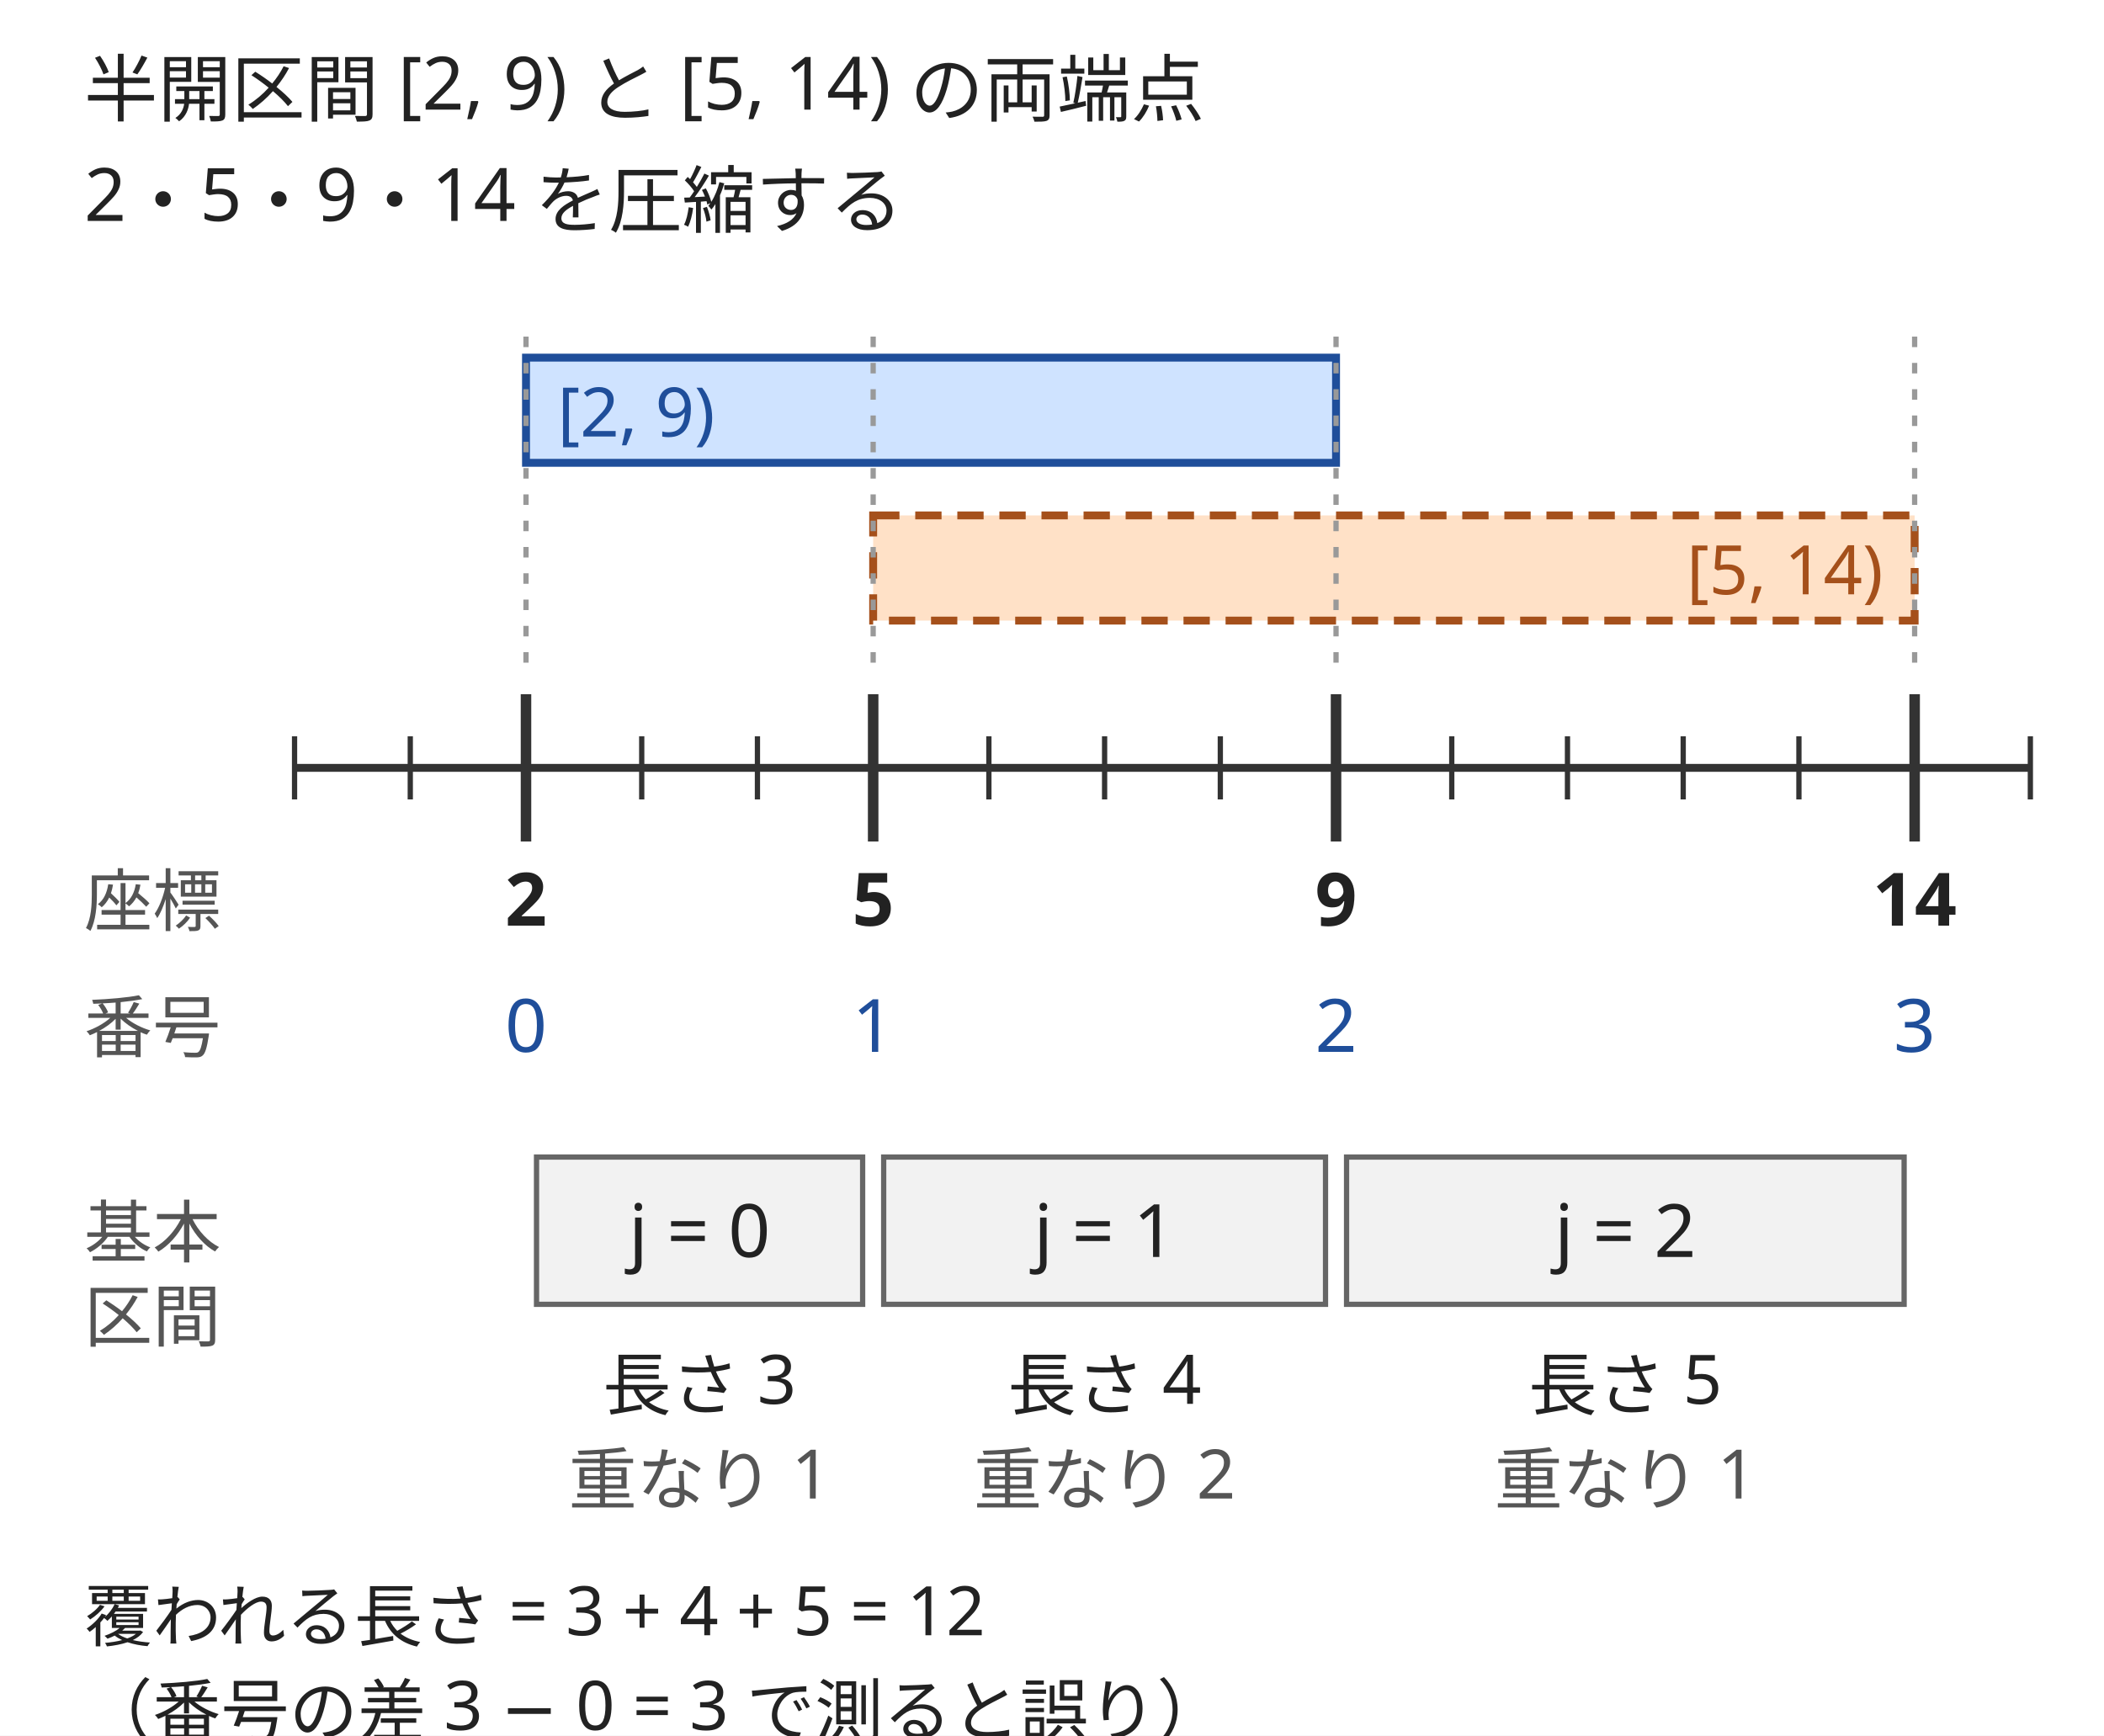
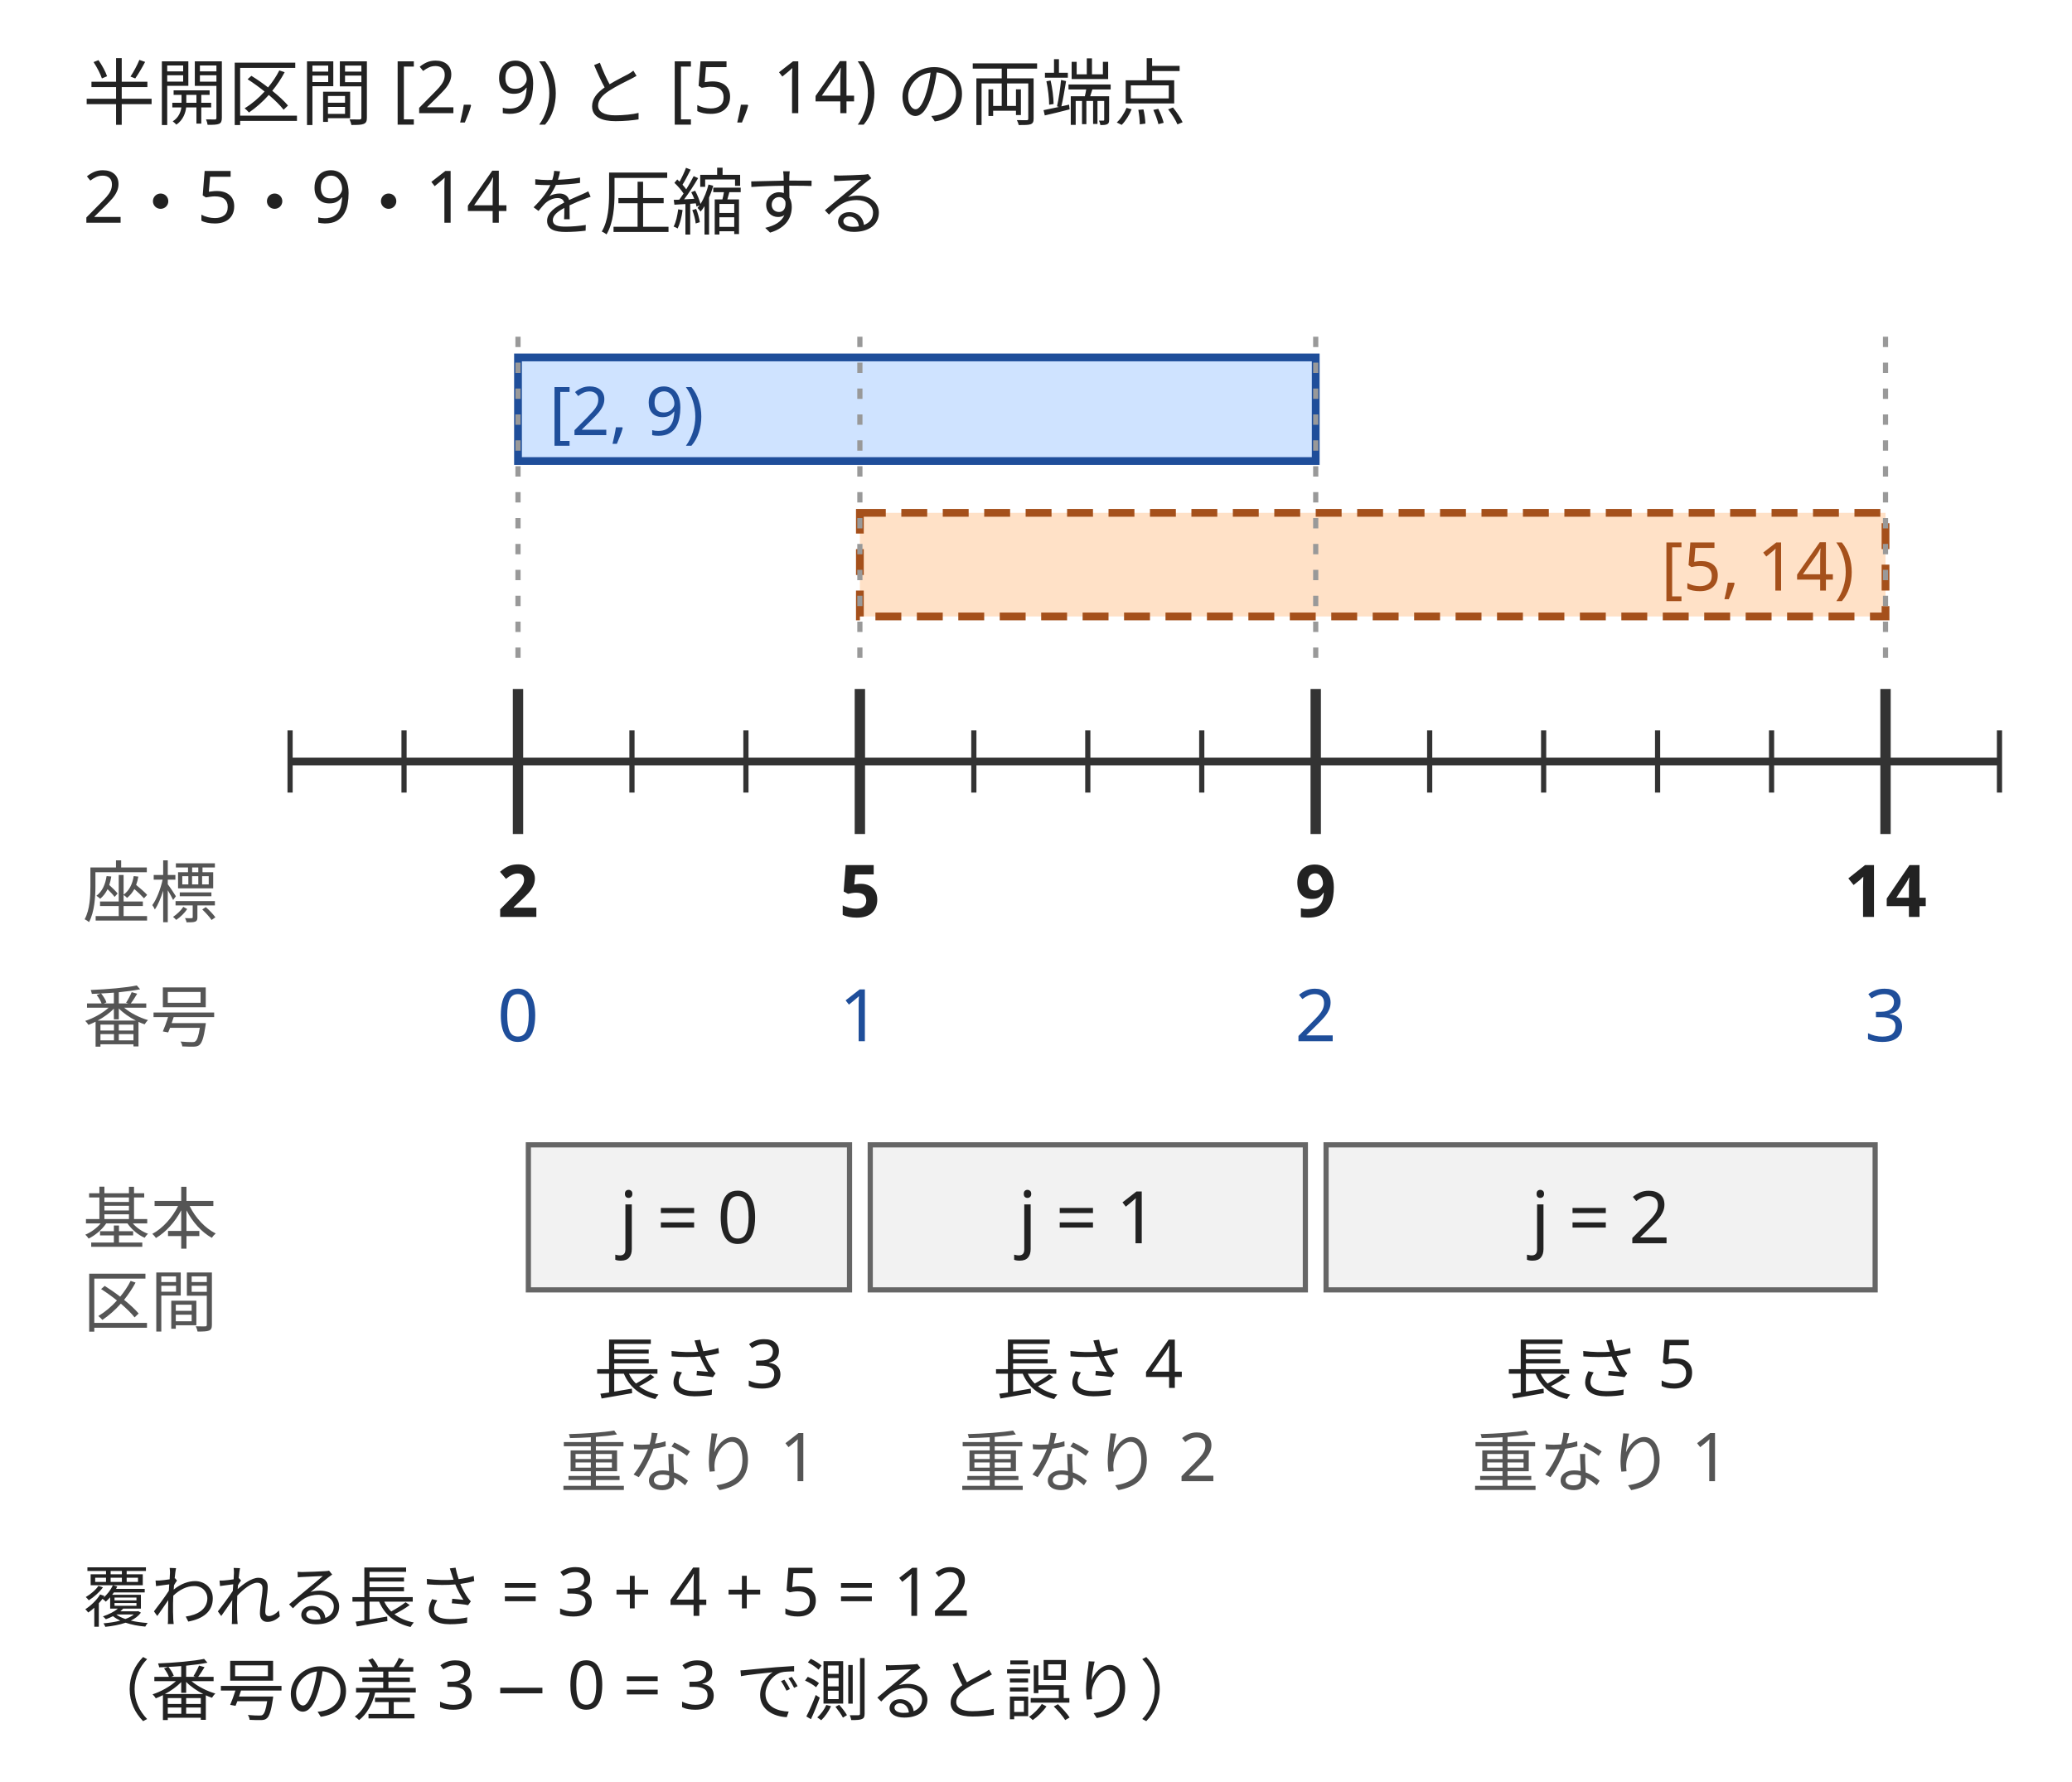
- <svg xmlns="http://www.w3.org/2000/svg" width="400" height="330" viewBox="0 0 400 330" font-family="sans-serif" font-size="14">
+ <svg xmlns="http://www.w3.org/2000/svg" width="400" height="344" viewBox="0 0 400 344" font-family="sans-serif" font-size="14">
  <rect width="100%" height="100%" fill="#ffffff" />
-   <text x="16" y="22" fill="#222">半開区間 [2, 9) と [5, 14) の両端点</text>
-   <text x="16" y="42" fill="#222">2・5・9・14 を圧縮する</text>
-   <rect x="100" y="68" width="154" height="20" fill="#cfe3ff" stroke="#1f4e9a" stroke-width="1.5" />
-   <text x="106" y="83" fill="#1f4e9a" font-size="13">[2, 9)</text>
-   <rect x="166" y="98" width="198" height="20" fill="#ffe1c7" stroke="#a5501b" stroke-width="1.5" stroke-dasharray="5 3" />
-   <text x="358" y="113" text-anchor="end" fill="#a5501b" font-size="13">[5, 14)</text>
-   <line x1="56" y1="146" x2="386" y2="146" stroke="#333" stroke-width="1.5" />
-   <line x1="56" y1="140" x2="56" y2="152" stroke="#333" stroke-width="1" />
-   <line x1="78" y1="140" x2="78" y2="152" stroke="#333" stroke-width="1" />
-   <line x1="100" y1="132" x2="100" y2="160" stroke="#333" stroke-width="2" />
-   <line x1="100" y1="64" x2="100" y2="128" stroke="#999" stroke-dasharray="2 3" />
-   <text x="100" y="176" text-anchor="middle" fill="#222" font-weight="bold">2</text>
-   <line x1="122" y1="140" x2="122" y2="152" stroke="#333" stroke-width="1" />
-   <line x1="144" y1="140" x2="144" y2="152" stroke="#333" stroke-width="1" />
-   <line x1="166" y1="132" x2="166" y2="160" stroke="#333" stroke-width="2" />
-   <line x1="166" y1="64" x2="166" y2="128" stroke="#999" stroke-dasharray="2 3" />
-   <text x="166" y="176" text-anchor="middle" fill="#222" font-weight="bold">5</text>
-   <line x1="188" y1="140" x2="188" y2="152" stroke="#333" stroke-width="1" />
-   <line x1="210" y1="140" x2="210" y2="152" stroke="#333" stroke-width="1" />
-   <line x1="232" y1="140" x2="232" y2="152" stroke="#333" stroke-width="1" />
-   <line x1="254" y1="132" x2="254" y2="160" stroke="#333" stroke-width="2" />
-   <line x1="254" y1="64" x2="254" y2="128" stroke="#999" stroke-dasharray="2 3" />
-   <text x="254" y="176" text-anchor="middle" fill="#222" font-weight="bold">9</text>
-   <line x1="276" y1="140" x2="276" y2="152" stroke="#333" stroke-width="1" />
-   <line x1="298" y1="140" x2="298" y2="152" stroke="#333" stroke-width="1" />
-   <line x1="320" y1="140" x2="320" y2="152" stroke="#333" stroke-width="1" />
-   <line x1="342" y1="140" x2="342" y2="152" stroke="#333" stroke-width="1" />
-   <line x1="364" y1="132" x2="364" y2="160" stroke="#333" stroke-width="2" />
-   <line x1="364" y1="64" x2="364" y2="128" stroke="#999" stroke-dasharray="2 3" />
-   <text x="364" y="176" text-anchor="middle" fill="#222" font-weight="bold">14</text>
-   <line x1="386" y1="140" x2="386" y2="152" stroke="#333" stroke-width="1" />
-   <text x="16" y="176" fill="#555" font-size="13">座標</text>
-   <text x="16" y="200" fill="#555" font-size="13">番号</text>
-   <text x="100" y="200" text-anchor="middle" fill="#1f4e9a">0</text>
-   <text x="166" y="200" text-anchor="middle" fill="#1f4e9a">1</text>
-   <text x="254" y="200" text-anchor="middle" fill="#1f4e9a">2</text>
-   <text x="364" y="200" text-anchor="middle" fill="#1f4e9a">3</text>
-   <text x="16" y="239" fill="#555" font-size="13">基本</text>
-   <text x="16" y="255" fill="#555" font-size="13">区間</text>
-   <rect x="102" y="220" width="62" height="28" fill="#f2f2f2" stroke="#666" />
-   <text x="133" y="239" text-anchor="middle" fill="#222">j = 0</text>
-   <text x="133" y="268" text-anchor="middle" fill="#222" font-size="13">長さ 3</text>
-   <text x="133" y="286" text-anchor="middle" fill="#555" font-size="13">重なり 1</text>
-   <rect x="168" y="220" width="84" height="28" fill="#f2f2f2" stroke="#666" />
-   <text x="210" y="239" text-anchor="middle" fill="#222">j = 1</text>
-   <text x="210" y="268" text-anchor="middle" fill="#222" font-size="13">長さ 4</text>
-   <text x="210" y="286" text-anchor="middle" fill="#555" font-size="13">重なり 2</text>
-   <rect x="256" y="220" width="106" height="28" fill="#f2f2f2" stroke="#666" />
-   <text x="309" y="239" text-anchor="middle" fill="#222">j = 2</text>
-   <text x="309" y="268" text-anchor="middle" fill="#222" font-size="13">長さ 5</text>
-   <text x="309" y="286" text-anchor="middle" fill="#555" font-size="13">重なり 1</text>
-   <text x="16" y="312" fill="#222" font-size="13">覆われる長さ = 3 + 4 + 5 = 12</text>
-   <text x="16" y="330" fill="#222" font-size="13">（番号の差 3 − 0 = 3 で測ると誤り）</text>
+   <g transform="translate(0 1)">
+     <text x="16" y="22" fill="#222">半開区間 [2, 9) と [5, 14) の両端点</text>
+     <text x="16" y="42" fill="#222">2・5・9・14 を圧縮する</text>
+     <rect x="100" y="68" width="154" height="20" fill="#cfe3ff" stroke="#1f4e9a" stroke-width="1.5" />
+     <text x="106" y="83" fill="#1f4e9a" font-size="13">[2, 9)</text>
+     <rect x="166" y="98" width="198" height="20" fill="#ffe1c7" stroke="#a5501b" stroke-width="1.5" stroke-dasharray="5 3" />
+     <text x="358" y="113" text-anchor="end" fill="#a5501b" font-size="13">[5, 14)</text>
+     <line x1="56" y1="146" x2="386" y2="146" stroke="#333" stroke-width="1.5" />
+     <line x1="56" y1="140" x2="56" y2="152" stroke="#333" stroke-width="1" />
+     <line x1="78" y1="140" x2="78" y2="152" stroke="#333" stroke-width="1" />
+     <line x1="100" y1="132" x2="100" y2="160" stroke="#333" stroke-width="2" />
+     <line x1="100" y1="64" x2="100" y2="128" stroke="#999" stroke-dasharray="2 3" />
+     <text x="100" y="176" text-anchor="middle" fill="#222" font-weight="bold">2</text>
+     <line x1="122" y1="140" x2="122" y2="152" stroke="#333" stroke-width="1" />
+     <line x1="144" y1="140" x2="144" y2="152" stroke="#333" stroke-width="1" />
+     <line x1="166" y1="132" x2="166" y2="160" stroke="#333" stroke-width="2" />
+     <line x1="166" y1="64" x2="166" y2="128" stroke="#999" stroke-dasharray="2 3" />
+     <text x="166" y="176" text-anchor="middle" fill="#222" font-weight="bold">5</text>
+     <line x1="188" y1="140" x2="188" y2="152" stroke="#333" stroke-width="1" />
+     <line x1="210" y1="140" x2="210" y2="152" stroke="#333" stroke-width="1" />
+     <line x1="232" y1="140" x2="232" y2="152" stroke="#333" stroke-width="1" />
+     <line x1="254" y1="132" x2="254" y2="160" stroke="#333" stroke-width="2" />
+     <line x1="254" y1="64" x2="254" y2="128" stroke="#999" stroke-dasharray="2 3" />
+     <text x="254" y="176" text-anchor="middle" fill="#222" font-weight="bold">9</text>
+     <line x1="276" y1="140" x2="276" y2="152" stroke="#333" stroke-width="1" />
+     <line x1="298" y1="140" x2="298" y2="152" stroke="#333" stroke-width="1" />
+     <line x1="320" y1="140" x2="320" y2="152" stroke="#333" stroke-width="1" />
+     <line x1="342" y1="140" x2="342" y2="152" stroke="#333" stroke-width="1" />
+     <line x1="364" y1="132" x2="364" y2="160" stroke="#333" stroke-width="2" />
+     <line x1="364" y1="64" x2="364" y2="128" stroke="#999" stroke-dasharray="2 3" />
+     <text x="364" y="176" text-anchor="middle" fill="#222" font-weight="bold">14</text>
+     <line x1="386" y1="140" x2="386" y2="152" stroke="#333" stroke-width="1" />
+     <text x="16" y="176" fill="#555" font-size="13">座標</text>
+     <text x="16" y="200" fill="#555" font-size="13">番号</text>
+     <text x="100" y="200" text-anchor="middle" fill="#1f4e9a">0</text>
+     <text x="166" y="200" text-anchor="middle" fill="#1f4e9a">1</text>
+     <text x="254" y="200" text-anchor="middle" fill="#1f4e9a">2</text>
+     <text x="364" y="200" text-anchor="middle" fill="#1f4e9a">3</text>
+     <text x="16" y="239" fill="#555" font-size="13">基本</text>
+     <text x="16" y="255" fill="#555" font-size="13">区間</text>
+     <rect x="102" y="220" width="62" height="28" fill="#f2f2f2" stroke="#666" />
+     <text x="133" y="239" text-anchor="middle" fill="#222">j = 0</text>
+     <text x="133" y="268" text-anchor="middle" fill="#222" font-size="13">長さ 3</text>
+     <text x="133" y="286" text-anchor="middle" fill="#555" font-size="13">重なり 1</text>
+     <rect x="168" y="220" width="84" height="28" fill="#f2f2f2" stroke="#666" />
+     <text x="210" y="239" text-anchor="middle" fill="#222">j = 1</text>
+     <text x="210" y="268" text-anchor="middle" fill="#222" font-size="13">長さ 4</text>
+     <text x="210" y="286" text-anchor="middle" fill="#555" font-size="13">重なり 2</text>
+     <rect x="256" y="220" width="106" height="28" fill="#f2f2f2" stroke="#666" />
+     <text x="309" y="239" text-anchor="middle" fill="#222">j = 2</text>
+     <text x="309" y="268" text-anchor="middle" fill="#222" font-size="13">長さ 5</text>
+     <text x="309" y="286" text-anchor="middle" fill="#555" font-size="13">重なり 1</text>
+     <text x="16" y="312" fill="#222" font-size="13">覆われる長さ = 3 + 4 + 5 = 12</text>
+     <text x="16" y="330" fill="#222" font-size="13">（番号の差 3 − 0 = 3 で測ると誤り）</text>
+   </g>
</svg>
